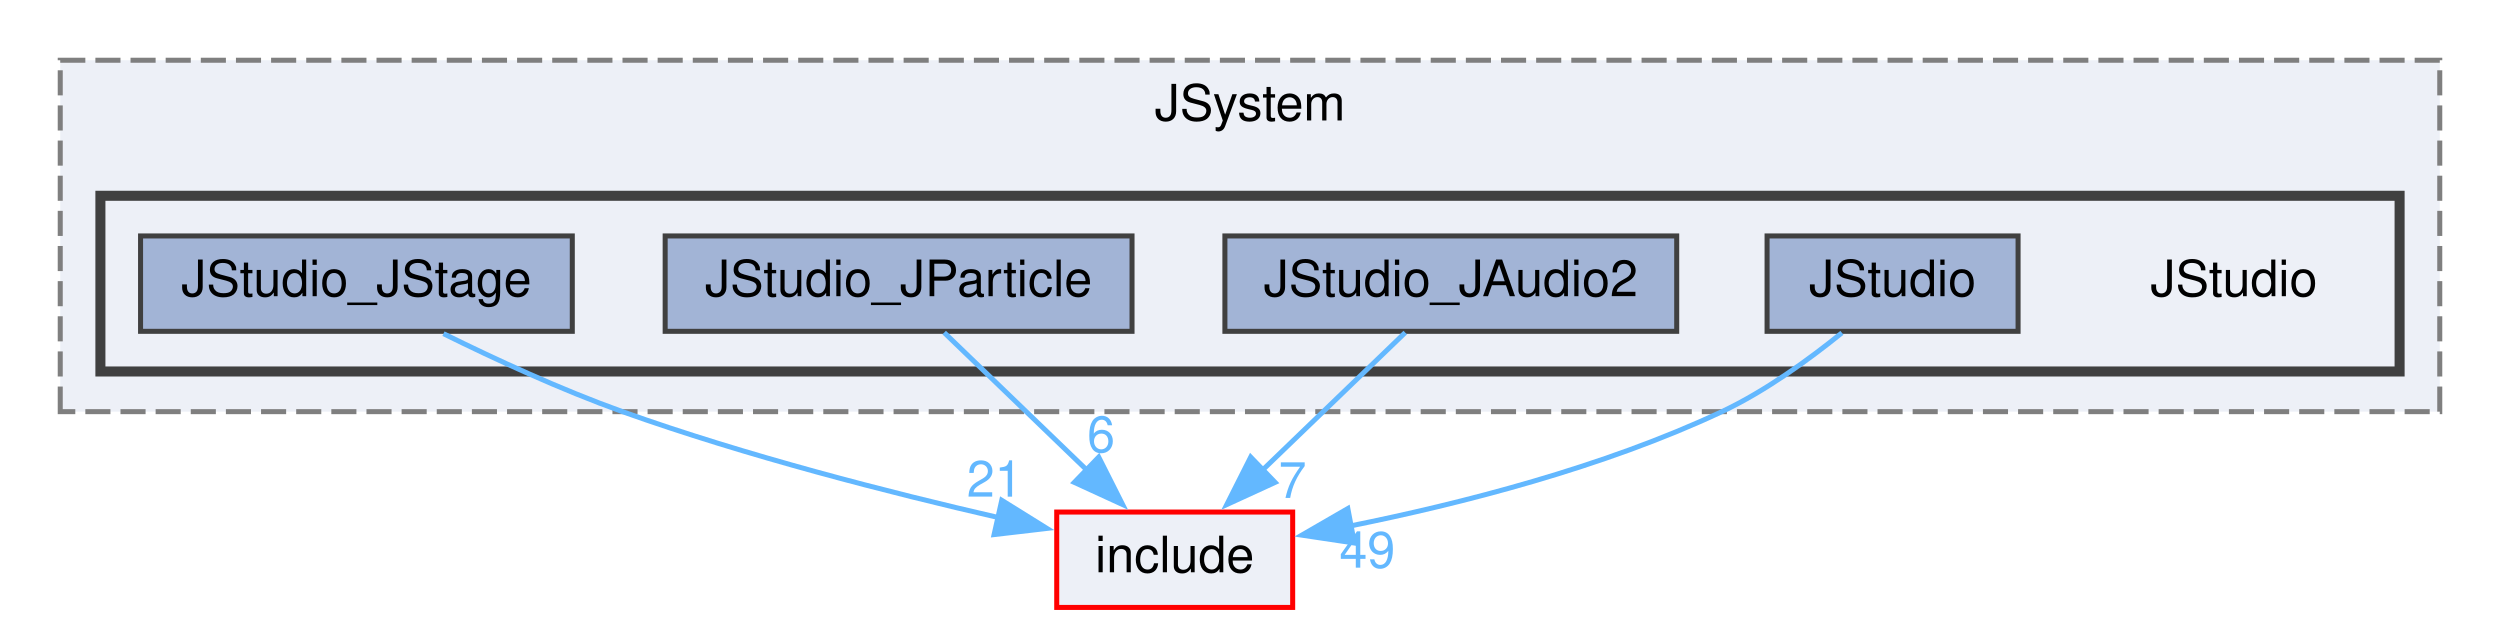
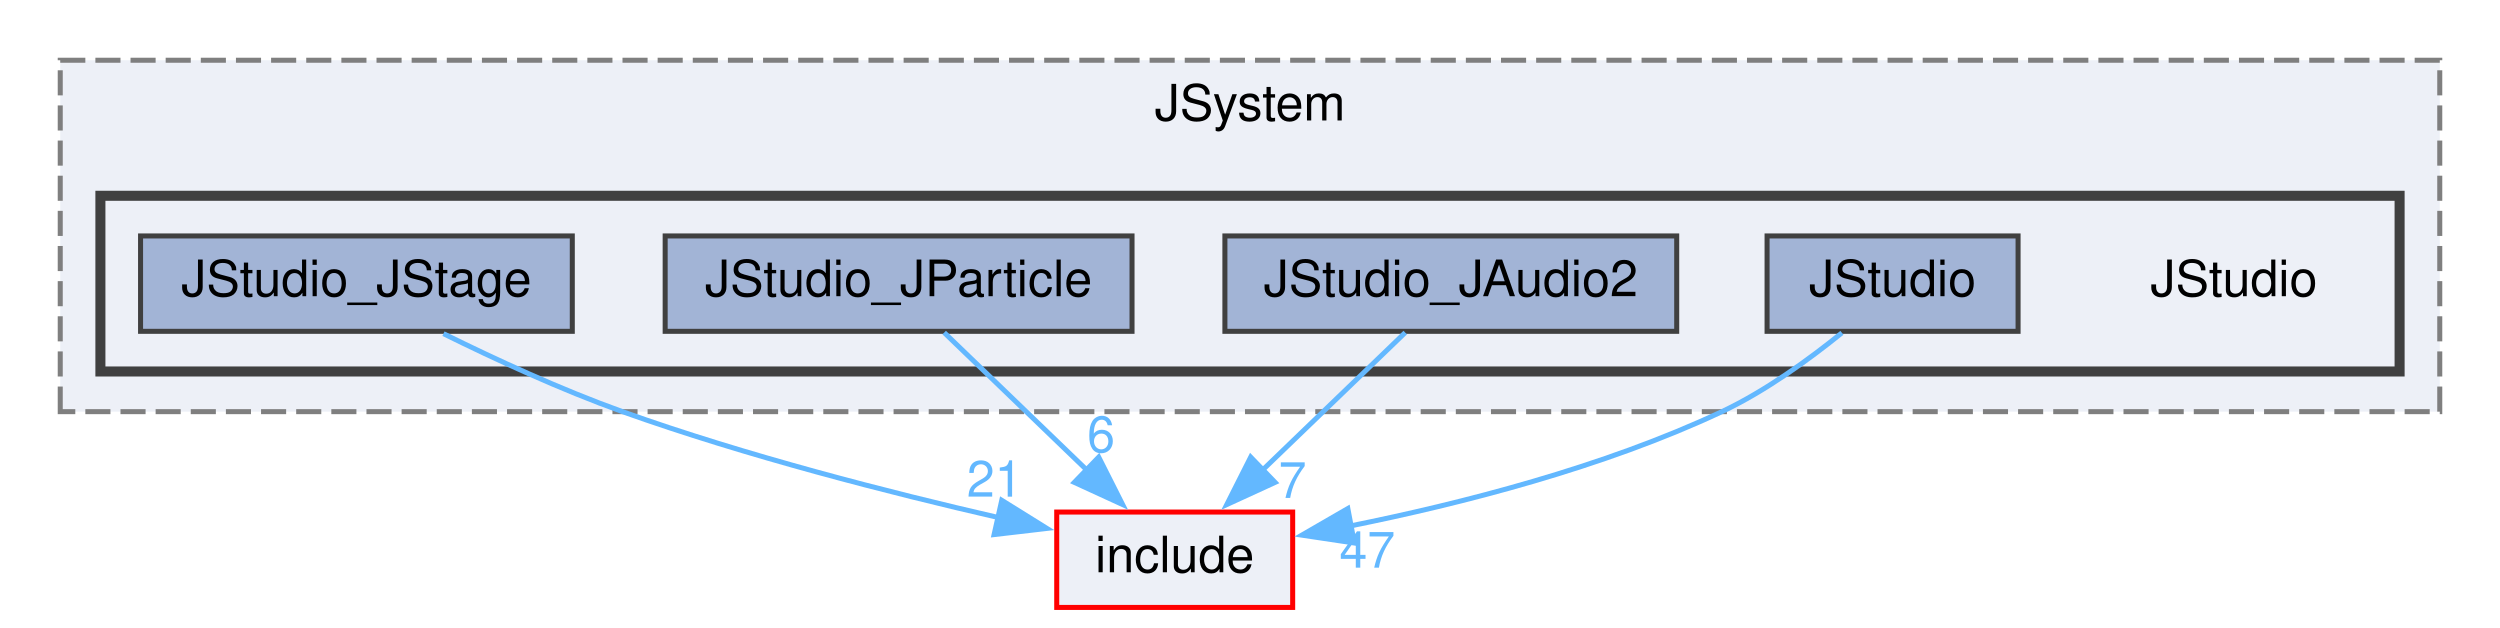
<svg xmlns="http://www.w3.org/2000/svg" xmlns:xlink="http://www.w3.org/1999/xlink" width="498pt" height="125pt" viewBox="0.00 0.00 498.00 125.00">
  <g id="graph0" class="graph" transform="scale(1 1) rotate(0) translate(4 121)">
    <g id="clust1" class="cluster">
      <g id="a_clust1">
        <a xlink:href="dir_003060a984452b2ac376c290647dff95.html" target="_top" xlink:title="JSystem">
          <polygon fill="#edf0f7" stroke="#7f7f7f" stroke-dasharray="5,2" points="8,-39 8,-109 482,-109 482,-39 8,-39" />
          <text text-anchor="middle" x="245" y="-97" font-family="Helvetica,sans-Serif" font-size="10.00">JSystem</text>
        </a>
      </g>
    </g>
    <g id="clust2" class="cluster">
      <g id="a_clust2">
        <a xlink:href="dir_6e60ebe3b72e807d548811095c868195.html" target="_top">
          <polygon fill="#edf0f7" stroke="#404040" stroke-width="2" points="16,-47 16,-82 474,-82 474,-47 16,-47" />
        </a>
      </g>
    </g>
    <g id="node1" class="node">
      <text text-anchor="middle" x="441" y="-62" font-family="Helvetica,sans-Serif" font-size="10.00">JStudio</text>
    </g>
    <g id="node2" class="node">
      <g id="a_node2">
        <a xlink:href="dir_015895483b0abc772cd48360b13328c8.html" target="_top" xlink:title="JStudio">
          <polygon fill="#a2b4d6" stroke="#404040" points="398,-74 348,-74 348,-55 398,-55 398,-74" />
          <text text-anchor="middle" x="373" y="-62" font-family="Helvetica,sans-Serif" font-size="10.00">JStudio</text>
        </a>
      </g>
    </g>
    <g id="node6" class="node">
      <g id="a_node6">
        <a xlink:href="dir_d44c64559bbebec7f509842c48db8b23.html" target="_top" xlink:title="include">
          <polygon fill="#edf0f7" stroke="red" points="253.5,-19 206.5,-19 206.5,0 253.5,0 253.5,-19" />
          <text text-anchor="middle" x="230" y="-7" font-family="Helvetica,sans-Serif" font-size="10.00">include</text>
        </a>
      </g>
    </g>
    <g id="edge1" class="edge">
      <path fill="none" stroke="#63b8ff" d="M362.91,-54.7C356.46,-49.48 347.69,-43.09 339,-39 315.45,-27.91 286.93,-20.65 264.97,-16.23" />
      <polygon fill="#63b8ff" stroke="#63b8ff" points="265.79,-12.83 255.32,-14.4 264.49,-19.7 265.79,-12.83" />
      <g id="a_edge1-headlabel">
-         <a xlink:href="dir_000862_000832.html" target="_top" xlink:title="49">
-           <text text-anchor="middle" x="268.37" y="-7.92" font-family="Helvetica,sans-Serif" font-size="10.00" fill="#63b8ff">49</text>
+         <a xlink:href="dir_000862_000832.html" target="_top" xlink:title="47">
+           <text text-anchor="middle" x="268.37" y="-7.92" font-family="Helvetica,sans-Serif" font-size="10.00" fill="#63b8ff">47</text>
        </a>
      </g>
    </g>
    <g id="node3" class="node">
      <g id="a_node3">
        <a xlink:href="dir_49b1398e4f49661f320fc9429b6f5692.html" target="_top" xlink:title="JStudio_JAudio2">
          <polygon fill="#a2b4d6" stroke="#404040" points="330,-74 240,-74 240,-55 330,-55 330,-74" />
          <text text-anchor="middle" x="285" y="-62" font-family="Helvetica,sans-Serif" font-size="10.00">JStudio_JAudio2</text>
        </a>
      </g>
    </g>
    <g id="edge2" class="edge">
      <path fill="none" stroke="#63b8ff" d="M275.92,-54.75C268.16,-47.27 256.79,-36.32 247.3,-27.17" />
      <polygon fill="#63b8ff" stroke="#63b8ff" points="250,-24.91 240.37,-20.49 245.14,-29.95 250,-24.91" />
      <g id="a_edge2-headlabel">
        <a xlink:href="dir_000864_000832.html" target="_top" xlink:title="7">
          <text text-anchor="middle" x="253.47" y="-21.81" font-family="Helvetica,sans-Serif" font-size="10.00" fill="#63b8ff">7</text>
        </a>
      </g>
    </g>
    <g id="node4" class="node">
      <g id="a_node4">
        <a xlink:href="dir_f8c14aa43baa3816aed9aec7a7569fb7.html" target="_top" xlink:title="JStudio_JParticle">
          <polygon fill="#a2b4d6" stroke="#404040" points="221.5,-74 128.5,-74 128.5,-55 221.5,-55 221.5,-74" />
          <text text-anchor="middle" x="175" y="-62" font-family="Helvetica,sans-Serif" font-size="10.00">JStudio_JParticle</text>
        </a>
      </g>
    </g>
    <g id="edge3" class="edge">
      <path fill="none" stroke="#63b8ff" d="M184.08,-54.75C191.84,-47.27 203.21,-36.32 212.7,-27.17" />
      <polygon fill="#63b8ff" stroke="#63b8ff" points="214.86,-29.95 219.63,-20.49 210,-24.91 214.86,-29.95" />
      <g id="a_edge3-headlabel">
        <a xlink:href="dir_000866_000832.html" target="_top" xlink:title="6">
          <text text-anchor="middle" x="215.33" y="-30.94" font-family="Helvetica,sans-Serif" font-size="10.00" fill="#63b8ff">6</text>
        </a>
      </g>
    </g>
    <g id="node5" class="node">
      <g id="a_node5">
        <a xlink:href="dir_73b6a709ddafb5e92d41139a95751a90.html" target="_top" xlink:title="JStudio_JStage">
          <polygon fill="#a2b4d6" stroke="#404040" points="110,-74 24,-74 24,-55 110,-55 110,-74" />
          <text text-anchor="middle" x="67" y="-62" font-family="Helvetica,sans-Serif" font-size="10.00">JStudio_JStage</text>
        </a>
      </g>
    </g>
    <g id="edge4" class="edge">
      <path fill="none" stroke="#63b8ff" d="M84.34,-54.53C94.53,-49.49 107.78,-43.37 120,-39 144.57,-30.22 173.1,-22.91 194.95,-17.89" />
      <polygon fill="#63b8ff" stroke="#63b8ff" points="195.55,-21.34 204.55,-15.74 194.02,-14.51 195.55,-21.34" />
      <g id="a_edge4-headlabel">
        <a xlink:href="dir_000868_000832.html" target="_top" xlink:title="21">
          <text text-anchor="middle" x="194.14" y="-22.06" font-family="Helvetica,sans-Serif" font-size="10.00" fill="#63b8ff">21</text>
        </a>
      </g>
    </g>
  </g>
</svg>
